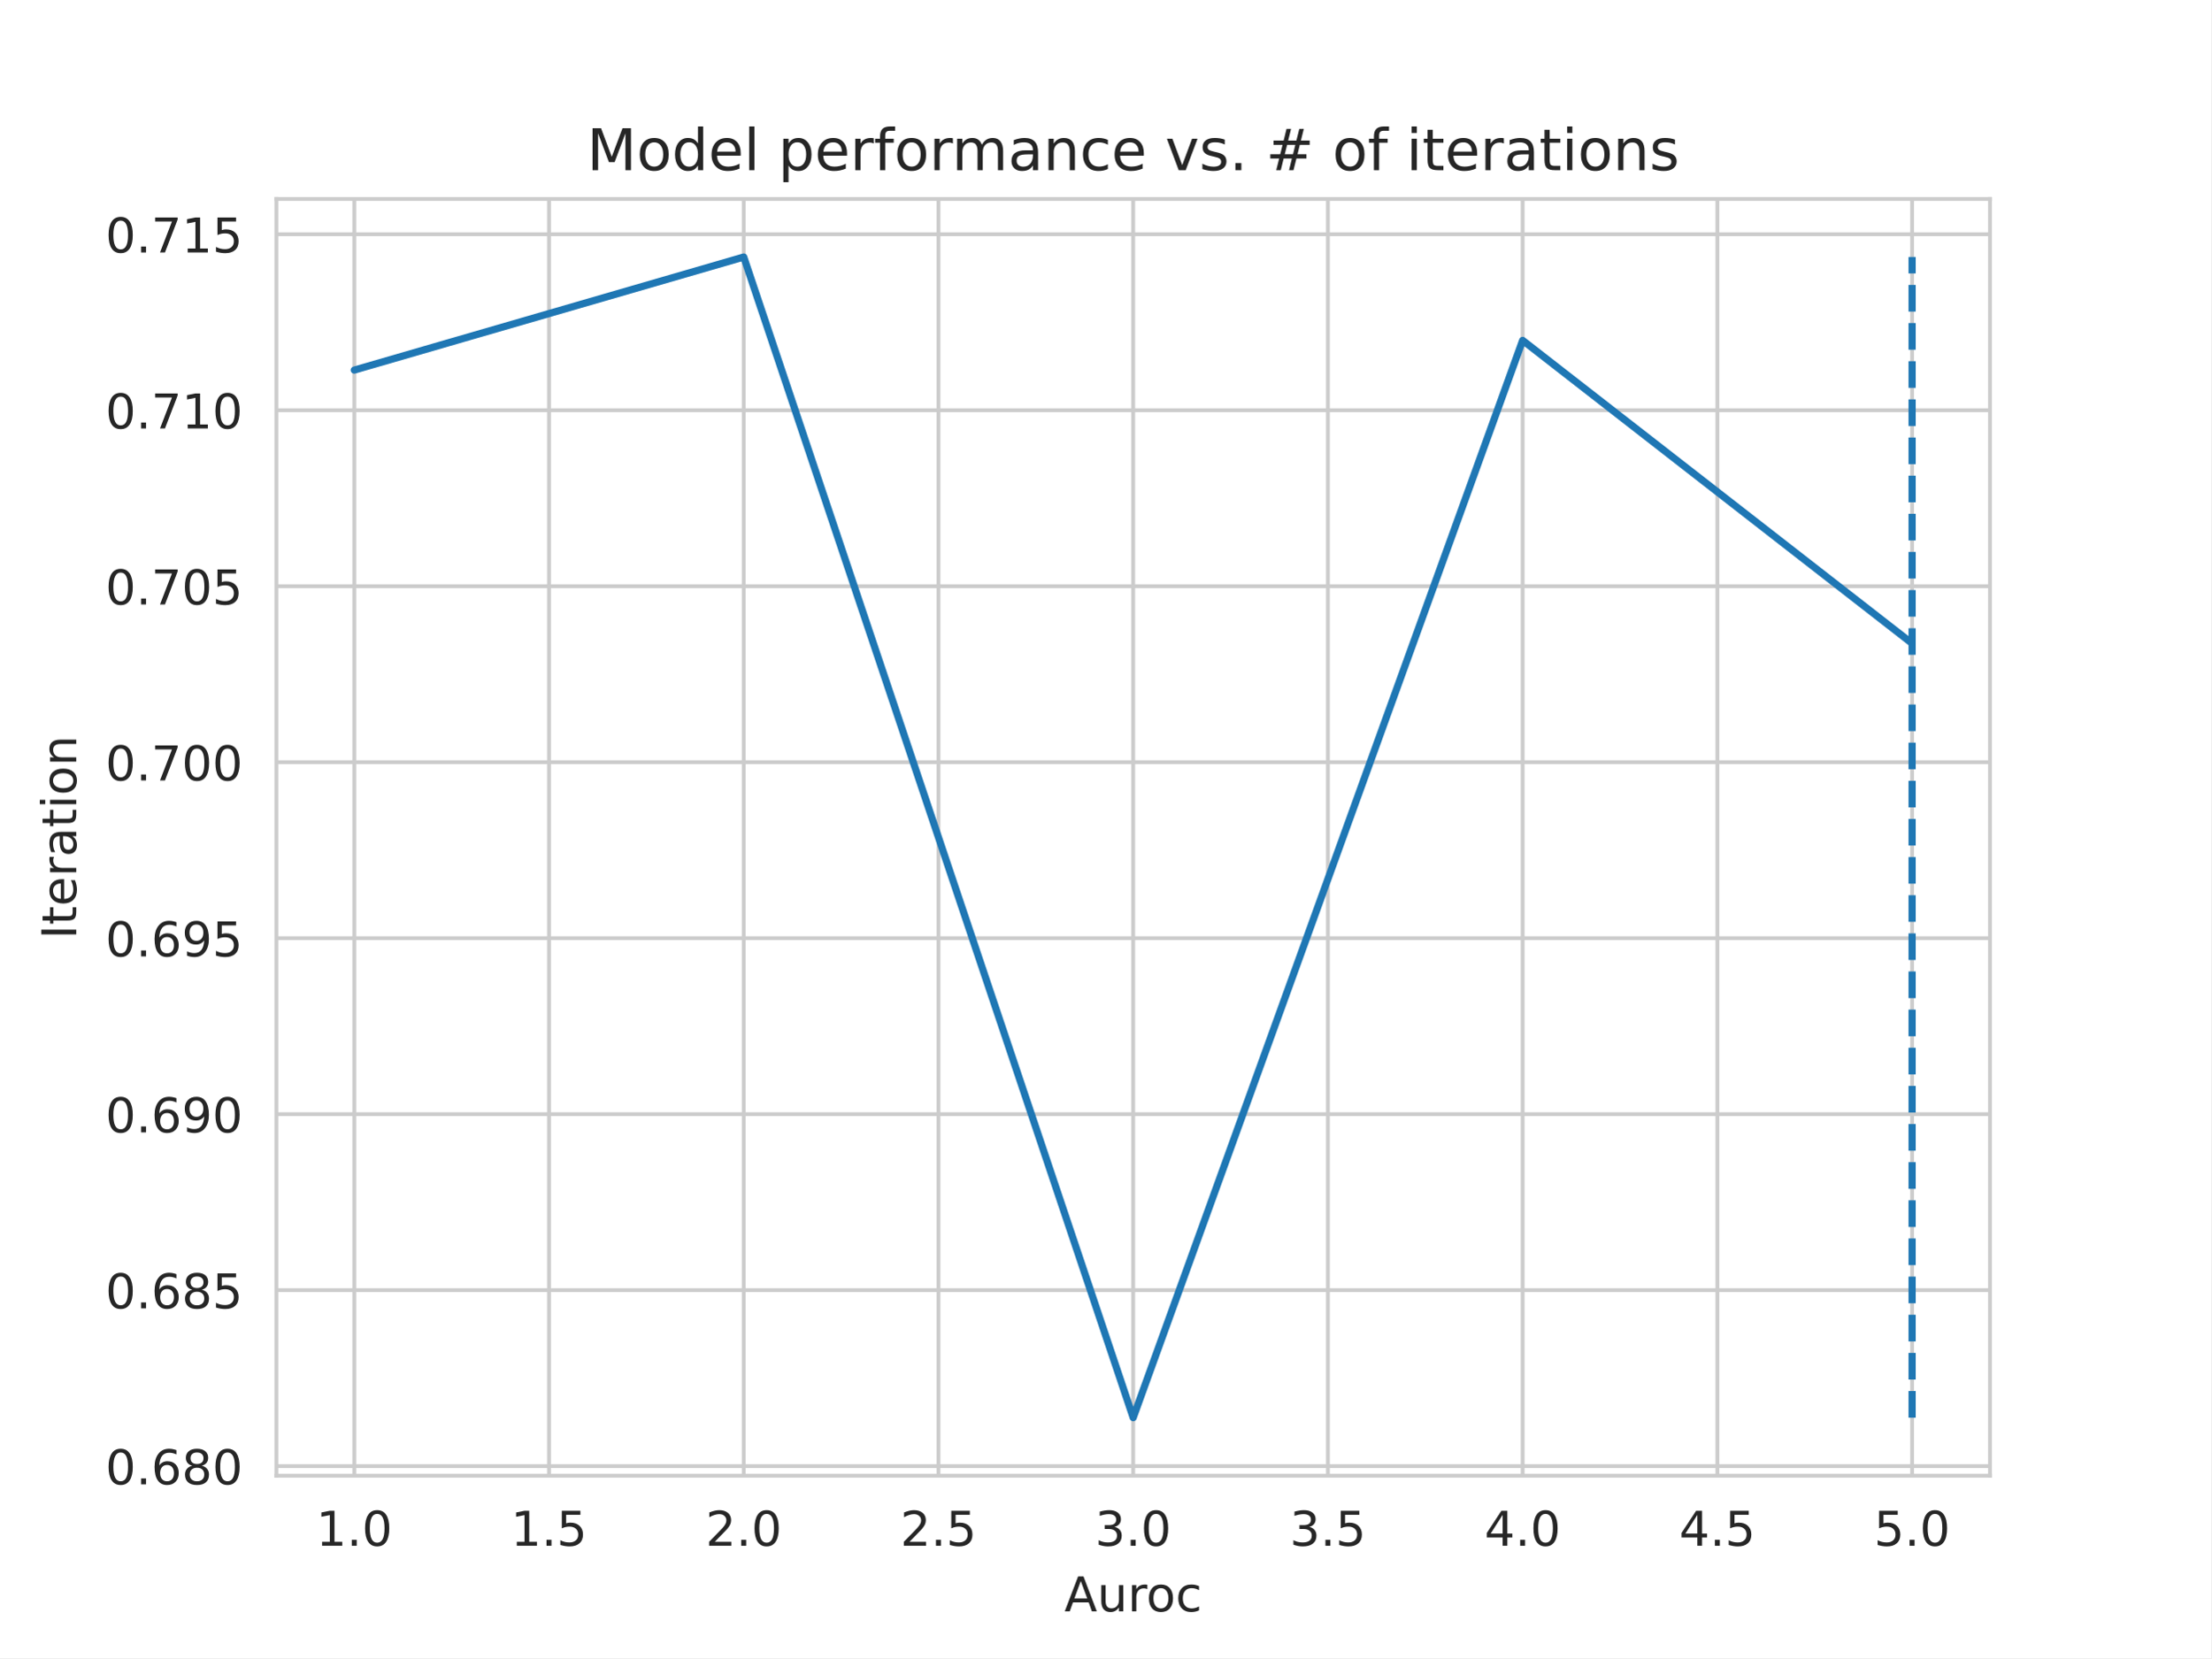
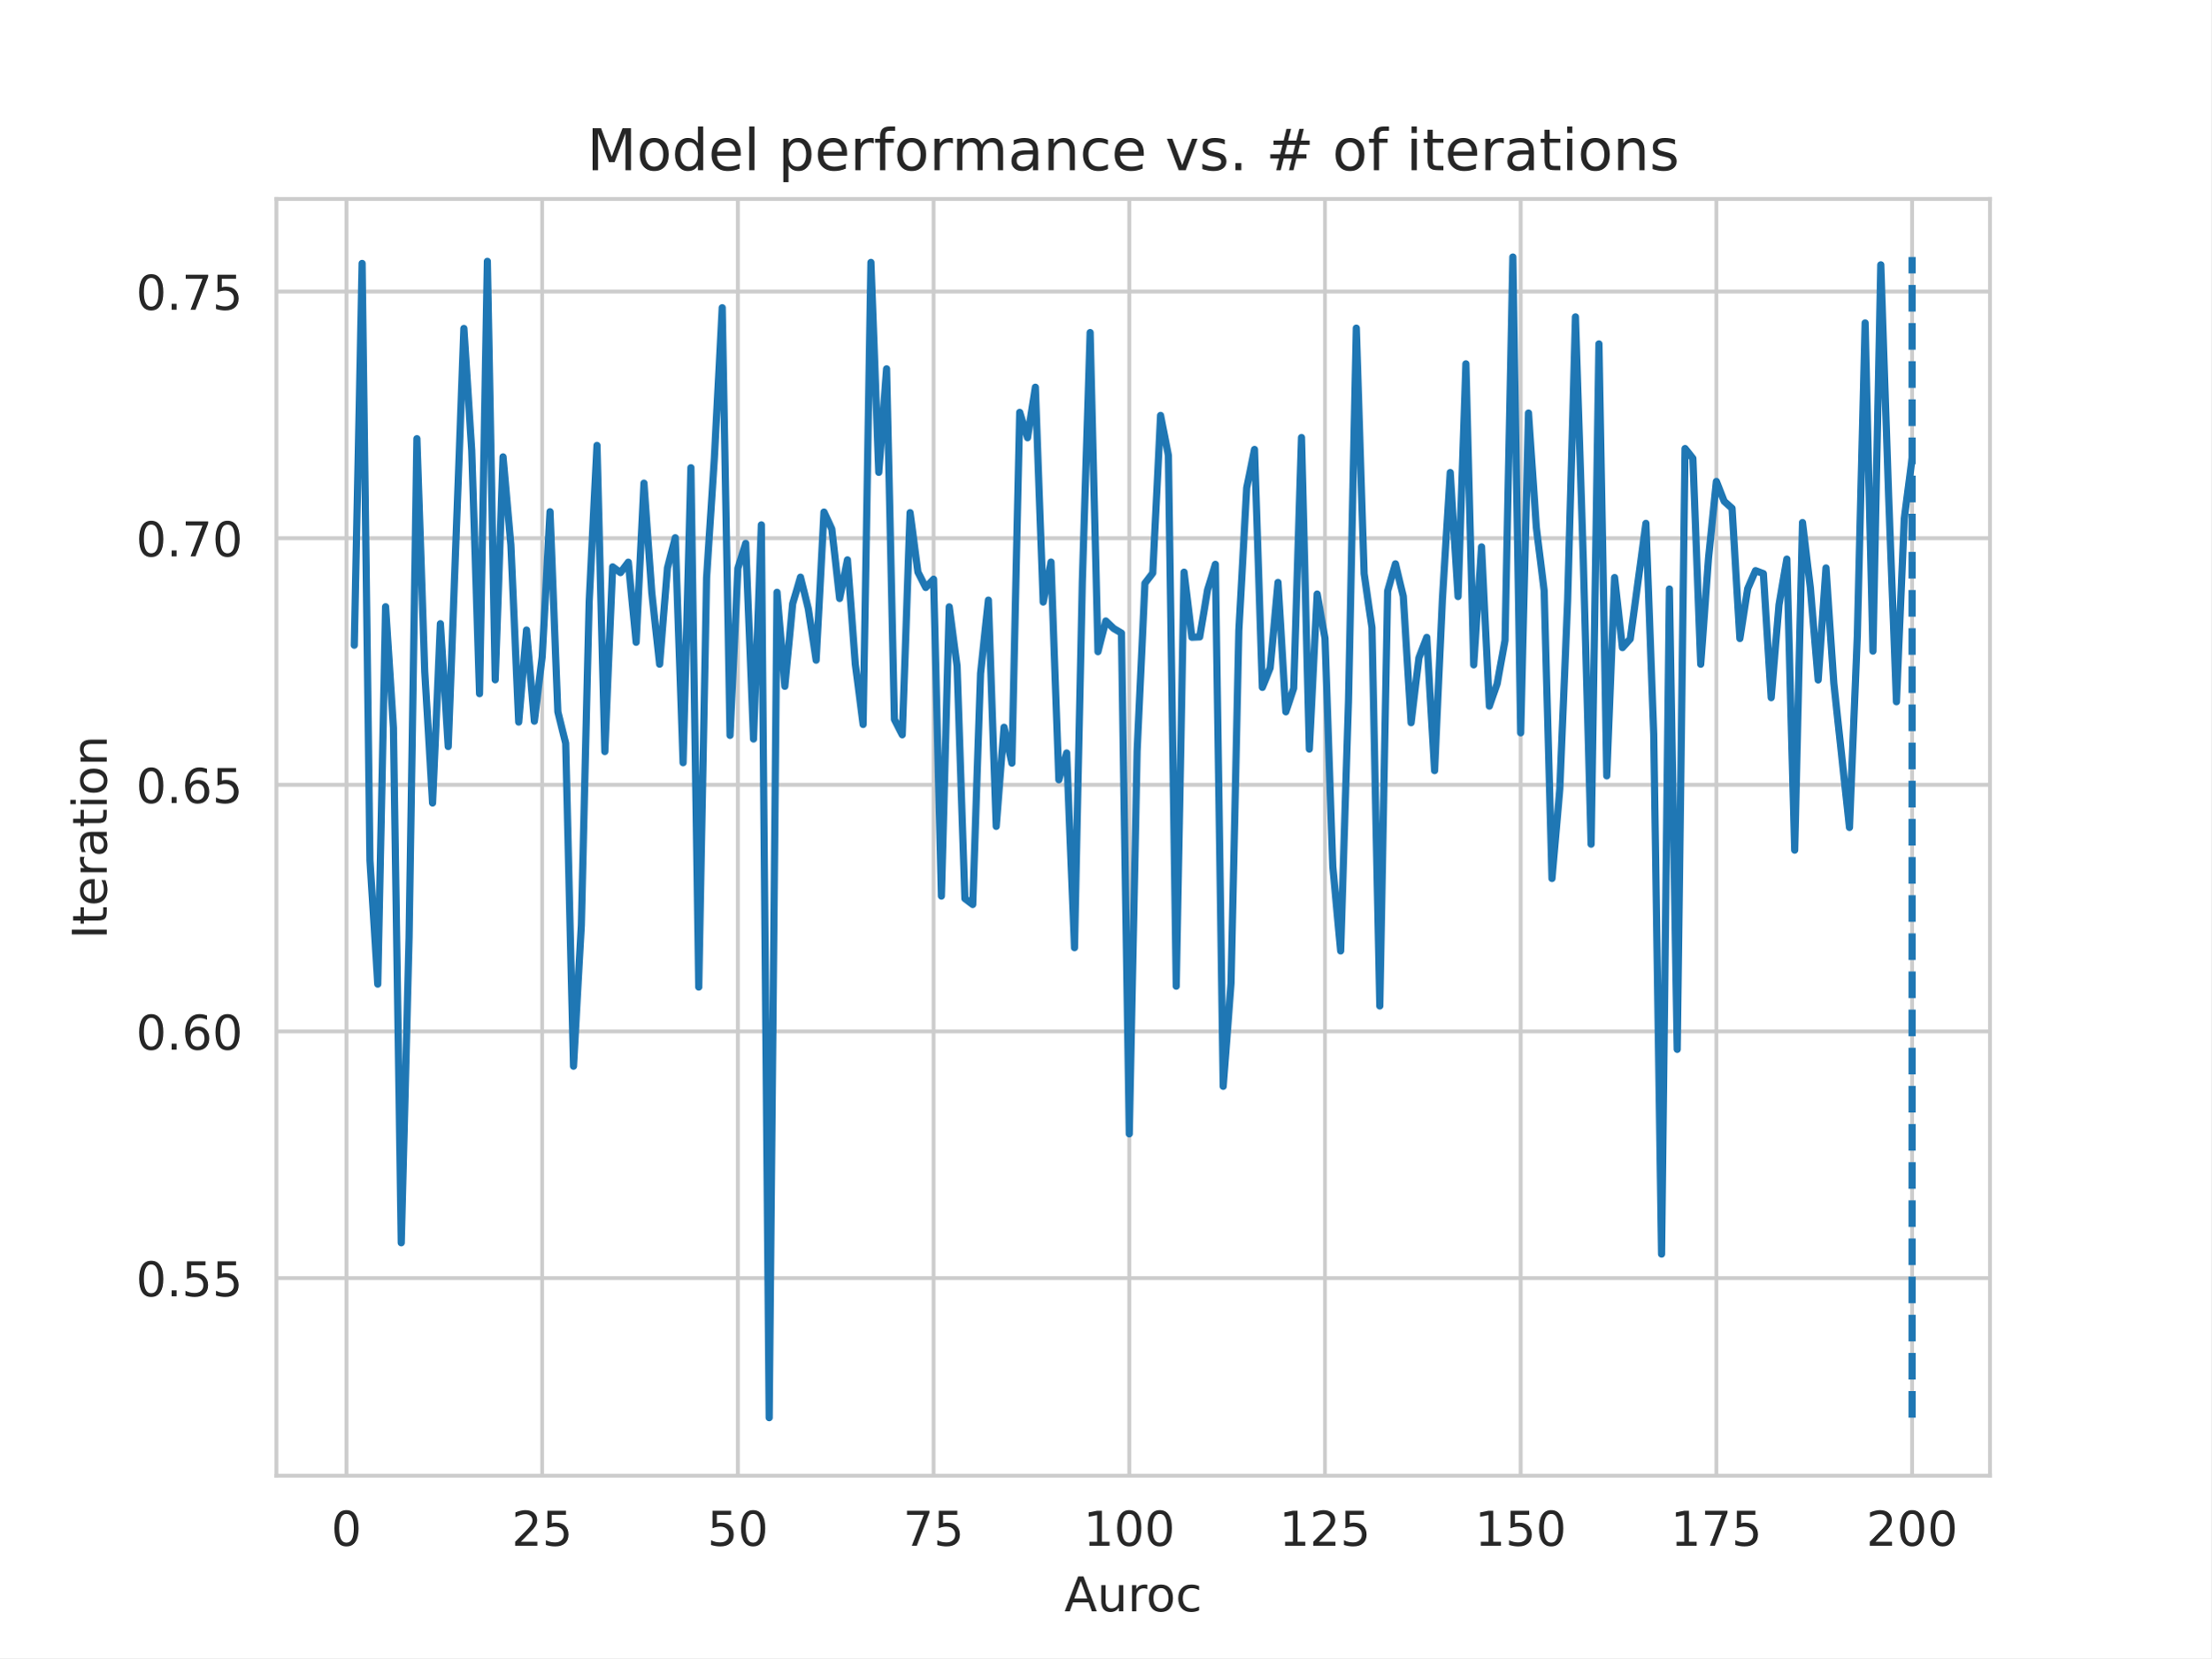
<svg xmlns="http://www.w3.org/2000/svg" xmlns:xlink="http://www.w3.org/1999/xlink" height="345.6pt" version="1.1" viewBox="0 0 460.8 345.6" width="460.8pt">
  <defs>
    <style type="text/css">*{stroke-linecap:butt;stroke-linejoin:round;}</style>
  </defs>
  <g id="figure_1">
    <g id="patch_1">
      <path d="M 0 345.6  L 460.8 345.6  L 460.8 0  L 0 0  z " style="fill:#ffffff;" />
    </g>
    <g id="axes_1">
      <g id="patch_2">
        <path d="M 57.6 307.584  L 414.72 307.584  L 414.72 41.472  L 57.6 41.472  z " style="fill:#ffffff;" />
      </g>
      <g id="matplotlib.axis_1">
        <g id="xtick_1">
          <g id="line2d_1">
-             <path clip-path="url(#pf0dbe3ae53)" d="M 73.833 307.584  L 73.833 41.472  " style="fill:none;stroke:#cccccc;stroke-linecap:round;stroke-width:0.8;" />
+             <path clip-path="url(#p496b78188c)" d="M 72.201 307.584  L 72.201 41.472  " style="fill:none;stroke:#cccccc;stroke-linecap:round;stroke-width:0.8;" />
          </g>
          <g id="text_1">
-             <g style="fill:#262626;" transform="translate(65.88116 322.1824)scale(0.1 -0.1)">
-               <defs>
-                 <path d="M 794 531  L 1825 531  L 1825 4091  L 703 3866  L 703 4441  L 1819 4666  L 2450 4666  L 2450 531  L 3481 531  L 3481 0  L 794 0  L 794 531  z " id="DejaVuSans-31" transform="scale(0.015625)" />
-                 <path d="M 684 794  L 1344 794  L 1344 0  L 684 0  L 684 794  z " id="DejaVuSans-2e" transform="scale(0.015625)" />
+             <g style="fill:#262626;" transform="translate(69.02005 322.1824)scale(0.1 -0.1)">
+               <defs>
                <path d="M 2034 4250  Q 1547 4250 1301 3770  Q 1056 3291 1056 2328  Q 1056 1369 1301 889  Q 1547 409 2034 409  Q 2525 409 2770 889  Q 3016 1369 3016 2328  Q 3016 3291 2770 3770  Q 2525 4250 2034 4250  z M 2034 4750  Q 2819 4750 3233 4129  Q 3647 3509 3647 2328  Q 3647 1150 3233 529  Q 2819 -91 2034 -91  Q 1250 -91 836 529  Q 422 1150 422 2328  Q 422 3509 836 4129  Q 1250 4750 2034 4750  z " id="DejaVuSans-30" transform="scale(0.015625)" />
              </defs>
-               <use xlink:href="#DejaVuSans-31" />
-               <use x="63.623" xlink:href="#DejaVuSans-2e" />
-               <use x="95.41" xlink:href="#DejaVuSans-30" />
+               <use xlink:href="#DejaVuSans-30" />
            </g>
          </g>
        </g>
        <g id="xtick_2">
          <g id="line2d_2">
-             <path clip-path="url(#pf0dbe3ae53)" d="M 114.415 307.584  L 114.415 41.472  " style="fill:none;stroke:#cccccc;stroke-linecap:round;stroke-width:0.8;" />
+             <path clip-path="url(#p496b78188c)" d="M 112.987 307.584  L 112.987 41.472  " style="fill:none;stroke:#cccccc;stroke-linecap:round;stroke-width:0.8;" />
          </g>
          <g id="text_2">
-             <g style="fill:#262626;" transform="translate(106.463 322.1824)scale(0.1 -0.1)">
-               <defs>
+             <g style="fill:#262626;" transform="translate(106.6245 322.1824)scale(0.1 -0.1)">
+               <defs>
+                 <path d="M 1228 531  L 3431 531  L 3431 0  L 469 0  L 469 531  Q 828 903 1448 1529  Q 2069 2156 2228 2338  Q 2531 2678 2651 2914  Q 2772 3150 2772 3378  Q 2772 3750 2511 3984  Q 2250 4219 1831 4219  Q 1534 4219 1204 4116  Q 875 4013 500 3803  L 500 4441  Q 881 4594 1212 4672  Q 1544 4750 1819 4750  Q 2544 4750 2975 4387  Q 3406 4025 3406 3419  Q 3406 3131 3298 2873  Q 3191 2616 2906 2266  Q 2828 2175 2409 1742  Q 1991 1309 1228 531  z " id="DejaVuSans-32" transform="scale(0.015625)" />
                <path d="M 691 4666  L 3169 4666  L 3169 4134  L 1269 4134  L 1269 2991  Q 1406 3038 1543 3061  Q 1681 3084 1819 3084  Q 2600 3084 3056 2656  Q 3513 2228 3513 1497  Q 3513 744 3044 326  Q 2575 -91 1722 -91  Q 1428 -91 1123 -41  Q 819 9 494 109  L 494 744  Q 775 591 1075 516  Q 1375 441 1709 441  Q 2250 441 2565 725  Q 2881 1009 2881 1497  Q 2881 1984 2565 2268  Q 2250 2553 1709 2553  Q 1456 2553 1204 2497  Q 953 2441 691 2322  L 691 4666  z " id="DejaVuSans-35" transform="scale(0.015625)" />
              </defs>
-               <use xlink:href="#DejaVuSans-31" />
-               <use x="63.623" xlink:href="#DejaVuSans-2e" />
-               <use x="95.41" xlink:href="#DejaVuSans-35" />
+               <use xlink:href="#DejaVuSans-32" />
+               <use x="63.623" xlink:href="#DejaVuSans-35" />
            </g>
          </g>
        </g>
        <g id="xtick_3">
          <g id="line2d_3">
-             <path clip-path="url(#pf0dbe3ae53)" d="M 154.996 307.584  L 154.996 41.472  " style="fill:none;stroke:#cccccc;stroke-linecap:round;stroke-width:0.8;" />
+             <path clip-path="url(#p496b78188c)" d="M 153.773 307.584  L 153.773 41.472  " style="fill:none;stroke:#cccccc;stroke-linecap:round;stroke-width:0.8;" />
          </g>
          <g id="text_3">
-             <g style="fill:#262626;" transform="translate(147.0448 322.1824)scale(0.1 -0.1)">
-               <defs>
-                 <path d="M 1228 531  L 3431 531  L 3431 0  L 469 0  L 469 531  Q 828 903 1448 1529  Q 2069 2156 2228 2338  Q 2531 2678 2651 2914  Q 2772 3150 2772 3378  Q 2772 3750 2511 3984  Q 2250 4219 1831 4219  Q 1534 4219 1204 4116  Q 875 4013 500 3803  L 500 4441  Q 881 4594 1212 4672  Q 1544 4750 1819 4750  Q 2544 4750 2975 4387  Q 3406 4025 3406 3419  Q 3406 3131 3298 2873  Q 3191 2616 2906 2266  Q 2828 2175 2409 1742  Q 1991 1309 1228 531  z " id="DejaVuSans-32" transform="scale(0.015625)" />
-               </defs>
-               <use xlink:href="#DejaVuSans-32" />
-               <use x="63.623" xlink:href="#DejaVuSans-2e" />
-               <use x="95.41" xlink:href="#DejaVuSans-30" />
+             <g style="fill:#262626;" transform="translate(147.4103 322.1824)scale(0.1 -0.1)">
+               <use xlink:href="#DejaVuSans-35" />
+               <use x="63.623" xlink:href="#DejaVuSans-30" />
            </g>
          </g>
        </g>
        <g id="xtick_4">
          <g id="line2d_4">
-             <path clip-path="url(#pf0dbe3ae53)" d="M 195.578 307.584  L 195.578 41.472  " style="fill:none;stroke:#cccccc;stroke-linecap:round;stroke-width:0.8;" />
+             <path clip-path="url(#p496b78188c)" d="M 194.559 307.584  L 194.559 41.472  " style="fill:none;stroke:#cccccc;stroke-linecap:round;stroke-width:0.8;" />
          </g>
          <g id="text_4">
-             <g style="fill:#262626;" transform="translate(187.6266 322.1824)scale(0.1 -0.1)">
-               <use xlink:href="#DejaVuSans-32" />
-               <use x="63.623" xlink:href="#DejaVuSans-2e" />
-               <use x="95.41" xlink:href="#DejaVuSans-35" />
+             <g style="fill:#262626;" transform="translate(188.196 322.1824)scale(0.1 -0.1)">
+               <defs>
+                 <path d="M 525 4666  L 3525 4666  L 3525 4397  L 1831 0  L 1172 0  L 2766 4134  L 525 4134  L 525 4666  z " id="DejaVuSans-37" transform="scale(0.015625)" />
+               </defs>
+               <use xlink:href="#DejaVuSans-37" />
+               <use x="63.623" xlink:href="#DejaVuSans-35" />
            </g>
          </g>
        </g>
        <g id="xtick_5">
          <g id="line2d_5">
-             <path clip-path="url(#pf0dbe3ae53)" d="M 236.16 307.584  L 236.16 41.472  " style="fill:none;stroke:#cccccc;stroke-linecap:round;stroke-width:0.8;" />
+             <path clip-path="url(#p496b78188c)" d="M 235.344 307.584  L 235.344 41.472  " style="fill:none;stroke:#cccccc;stroke-linecap:round;stroke-width:0.8;" />
          </g>
          <g id="text_5">
-             <g style="fill:#262626;" transform="translate(228.2084 322.1824)scale(0.1 -0.1)">
-               <defs>
-                 <path d="M 2597 2516  Q 3050 2419 3304 2112  Q 3559 1806 3559 1356  Q 3559 666 3084 287  Q 2609 -91 1734 -91  Q 1441 -91 1130 -33  Q 819 25 488 141  L 488 750  Q 750 597 1062 519  Q 1375 441 1716 441  Q 2309 441 2620 675  Q 2931 909 2931 1356  Q 2931 1769 2642 2001  Q 2353 2234 1838 2234  L 1294 2234  L 1294 2753  L 1863 2753  Q 2328 2753 2575 2939  Q 2822 3125 2822 3475  Q 2822 3834 2567 4026  Q 2313 4219 1838 4219  Q 1578 4219 1281 4162  Q 984 4106 628 3988  L 628 4550  Q 988 4650 1302 4700  Q 1616 4750 1894 4750  Q 2613 4750 3031 4423  Q 3450 4097 3450 3541  Q 3450 3153 3228 2886  Q 3006 2619 2597 2516  z " id="DejaVuSans-33" transform="scale(0.015625)" />
-               </defs>
-               <use xlink:href="#DejaVuSans-33" />
-               <use x="63.623" xlink:href="#DejaVuSans-2e" />
-               <use x="95.41" xlink:href="#DejaVuSans-30" />
+             <g style="fill:#262626;" transform="translate(225.8005 322.1824)scale(0.1 -0.1)">
+               <defs>
+                 <path d="M 794 531  L 1825 531  L 1825 4091  L 703 3866  L 703 4441  L 1819 4666  L 2450 4666  L 2450 531  L 3481 531  L 3481 0  L 794 0  L 794 531  z " id="DejaVuSans-31" transform="scale(0.015625)" />
+               </defs>
+               <use xlink:href="#DejaVuSans-31" />
+               <use x="63.623" xlink:href="#DejaVuSans-30" />
+               <use x="127.246" xlink:href="#DejaVuSans-30" />
            </g>
          </g>
        </g>
        <g id="xtick_6">
          <g id="line2d_6">
-             <path clip-path="url(#pf0dbe3ae53)" d="M 276.742 307.584  L 276.742 41.472  " style="fill:none;stroke:#cccccc;stroke-linecap:round;stroke-width:0.8;" />
+             <path clip-path="url(#p496b78188c)" d="M 276.13 307.584  L 276.13 41.472  " style="fill:none;stroke:#cccccc;stroke-linecap:round;stroke-width:0.8;" />
          </g>
          <g id="text_6">
-             <g style="fill:#262626;" transform="translate(268.7903 322.1824)scale(0.1 -0.1)">
-               <use xlink:href="#DejaVuSans-33" />
-               <use x="63.623" xlink:href="#DejaVuSans-2e" />
-               <use x="95.41" xlink:href="#DejaVuSans-35" />
+             <g style="fill:#262626;" transform="translate(266.5863 322.1824)scale(0.1 -0.1)">
+               <use xlink:href="#DejaVuSans-31" />
+               <use x="63.623" xlink:href="#DejaVuSans-32" />
+               <use x="127.246" xlink:href="#DejaVuSans-35" />
            </g>
          </g>
        </g>
        <g id="xtick_7">
          <g id="line2d_7">
-             <path clip-path="url(#pf0dbe3ae53)" d="M 317.324 307.584  L 317.324 41.472  " style="fill:none;stroke:#cccccc;stroke-linecap:round;stroke-width:0.8;" />
+             <path clip-path="url(#p496b78188c)" d="M 316.916 307.584  L 316.916 41.472  " style="fill:none;stroke:#cccccc;stroke-linecap:round;stroke-width:0.8;" />
          </g>
          <g id="text_7">
-             <g style="fill:#262626;" transform="translate(309.3721 322.1824)scale(0.1 -0.1)">
-               <defs>
-                 <path d="M 2419 4116  L 825 1625  L 2419 1625  L 2419 4116  z M 2253 4666  L 3047 4666  L 3047 1625  L 3713 1625  L 3713 1100  L 3047 1100  L 3047 0  L 2419 0  L 2419 1100  L 313 1100  L 313 1709  L 2253 4666  z " id="DejaVuSans-34" transform="scale(0.015625)" />
-               </defs>
-               <use xlink:href="#DejaVuSans-34" />
-               <use x="63.623" xlink:href="#DejaVuSans-2e" />
-               <use x="95.41" xlink:href="#DejaVuSans-30" />
+             <g style="fill:#262626;" transform="translate(307.372 322.1824)scale(0.1 -0.1)">
+               <use xlink:href="#DejaVuSans-31" />
+               <use x="63.623" xlink:href="#DejaVuSans-35" />
+               <use x="127.246" xlink:href="#DejaVuSans-30" />
            </g>
          </g>
        </g>
        <g id="xtick_8">
          <g id="line2d_8">
-             <path clip-path="url(#pf0dbe3ae53)" d="M 357.905 307.584  L 357.905 41.472  " style="fill:none;stroke:#cccccc;stroke-linecap:round;stroke-width:0.8;" />
+             <path clip-path="url(#p496b78188c)" d="M 357.702 307.584  L 357.702 41.472  " style="fill:none;stroke:#cccccc;stroke-linecap:round;stroke-width:0.8;" />
          </g>
          <g id="text_8">
-             <g style="fill:#262626;" transform="translate(349.9539 322.1824)scale(0.1 -0.1)">
-               <use xlink:href="#DejaVuSans-34" />
-               <use x="63.623" xlink:href="#DejaVuSans-2e" />
-               <use x="95.41" xlink:href="#DejaVuSans-35" />
+             <g style="fill:#262626;" transform="translate(348.1578 322.1824)scale(0.1 -0.1)">
+               <use xlink:href="#DejaVuSans-31" />
+               <use x="63.623" xlink:href="#DejaVuSans-37" />
+               <use x="127.246" xlink:href="#DejaVuSans-35" />
            </g>
          </g>
        </g>
        <g id="xtick_9">
          <g id="line2d_9">
-             <path clip-path="url(#pf0dbe3ae53)" d="M 398.487 307.584  L 398.487 41.472  " style="fill:none;stroke:#cccccc;stroke-linecap:round;stroke-width:0.8;" />
+             <path clip-path="url(#p496b78188c)" d="M 398.487 307.584  L 398.487 41.472  " style="fill:none;stroke:#cccccc;stroke-linecap:round;stroke-width:0.8;" />
          </g>
          <g id="text_9">
-             <g style="fill:#262626;" transform="translate(390.5357 322.1824)scale(0.1 -0.1)">
-               <use xlink:href="#DejaVuSans-35" />
-               <use x="63.623" xlink:href="#DejaVuSans-2e" />
-               <use x="95.41" xlink:href="#DejaVuSans-30" />
+             <g style="fill:#262626;" transform="translate(388.9435 322.1824)scale(0.1 -0.1)">
+               <use xlink:href="#DejaVuSans-32" />
+               <use x="63.623" xlink:href="#DejaVuSans-30" />
+               <use x="127.246" xlink:href="#DejaVuSans-30" />
            </g>
          </g>
        </g>
        <g id="text_10">
          <g style="fill:#262626;" transform="translate(221.8194 335.8606)scale(0.1 -0.1)">
            <defs>
              <path d="M 2188 4044  L 1331 1722  L 3047 1722  L 2188 4044  z M 1831 4666  L 2547 4666  L 4325 0  L 3669 0  L 3244 1197  L 1141 1197  L 716 0  L 50 0  L 1831 4666  z " id="DejaVuSans-41" transform="scale(0.015625)" />
              <path d="M 544 1381  L 544 3500  L 1119 3500  L 1119 1403  Q 1119 906 1312 657  Q 1506 409 1894 409  Q 2359 409 2629 706  Q 2900 1003 2900 1516  L 2900 3500  L 3475 3500  L 3475 0  L 2900 0  L 2900 538  Q 2691 219 2414 64  Q 2138 -91 1772 -91  Q 1169 -91 856 284  Q 544 659 544 1381  z M 1991 3584  L 1991 3584  z " id="DejaVuSans-75" transform="scale(0.015625)" />
              <path d="M 2631 2963  Q 2534 3019 2420 3045  Q 2306 3072 2169 3072  Q 1681 3072 1420 2755  Q 1159 2438 1159 1844  L 1159 0  L 581 0  L 581 3500  L 1159 3500  L 1159 2956  Q 1341 3275 1631 3429  Q 1922 3584 2338 3584  Q 2397 3584 2469 3576  Q 2541 3569 2628 3553  L 2631 2963  z " id="DejaVuSans-72" transform="scale(0.015625)" />
              <path d="M 1959 3097  Q 1497 3097 1228 2736  Q 959 2375 959 1747  Q 959 1119 1226 758  Q 1494 397 1959 397  Q 2419 397 2687 759  Q 2956 1122 2956 1747  Q 2956 2369 2687 2733  Q 2419 3097 1959 3097  z M 1959 3584  Q 2709 3584 3137 3096  Q 3566 2609 3566 1747  Q 3566 888 3137 398  Q 2709 -91 1959 -91  Q 1206 -91 779 398  Q 353 888 353 1747  Q 353 2609 779 3096  Q 1206 3584 1959 3584  z " id="DejaVuSans-6f" transform="scale(0.015625)" />
              <path d="M 3122 3366  L 3122 2828  Q 2878 2963 2633 3030  Q 2388 3097 2138 3097  Q 1578 3097 1268 2742  Q 959 2388 959 1747  Q 959 1106 1268 751  Q 1578 397 2138 397  Q 2388 397 2633 464  Q 2878 531 3122 666  L 3122 134  Q 2881 22 2623 -34  Q 2366 -91 2075 -91  Q 1284 -91 818 406  Q 353 903 353 1747  Q 353 2603 823 3093  Q 1294 3584 2113 3584  Q 2378 3584 2631 3529  Q 2884 3475 3122 3366  z " id="DejaVuSans-63" transform="scale(0.015625)" />
            </defs>
            <use xlink:href="#DejaVuSans-41" />
            <use x="68.408" xlink:href="#DejaVuSans-75" />
            <use x="131.787" xlink:href="#DejaVuSans-72" />
            <use x="170.65" xlink:href="#DejaVuSans-6f" />
            <use x="231.832" xlink:href="#DejaVuSans-63" />
          </g>
        </g>
      </g>
      <g id="matplotlib.axis_2">
        <g id="ytick_1">
          <g id="line2d_10">
-             <path clip-path="url(#pf0dbe3ae53)" d="M 57.6 305.585  L 414.72 305.585  " style="fill:none;stroke:#cccccc;stroke-linecap:round;stroke-width:0.8;" />
+             <path clip-path="url(#p496b78188c)" d="M 57.6 266.397  L 414.72 266.397  " style="fill:none;stroke:#cccccc;stroke-linecap:round;stroke-width:0.8;" />
          </g>
          <g id="text_11">
-             <g style="fill:#262626;" transform="translate(21.97188 309.3843)scale(0.1 -0.1)">
-               <defs>
-                 <path d="M 2113 2584  Q 1688 2584 1439 2293  Q 1191 2003 1191 1497  Q 1191 994 1439 701  Q 1688 409 2113 409  Q 2538 409 2786 701  Q 3034 994 3034 1497  Q 3034 2003 2786 2293  Q 2538 2584 2113 2584  z M 3366 4563  L 3366 3988  Q 3128 4100 2886 4159  Q 2644 4219 2406 4219  Q 1781 4219 1451 3797  Q 1122 3375 1075 2522  Q 1259 2794 1537 2939  Q 1816 3084 2150 3084  Q 2853 3084 3261 2657  Q 3669 2231 3669 1497  Q 3669 778 3244 343  Q 2819 -91 2113 -91  Q 1303 -91 875 529  Q 447 1150 447 2328  Q 447 3434 972 4092  Q 1497 4750 2381 4750  Q 2619 4750 2861 4703  Q 3103 4656 3366 4563  z " id="DejaVuSans-36" transform="scale(0.015625)" />
-                 <path d="M 2034 2216  Q 1584 2216 1326 1975  Q 1069 1734 1069 1313  Q 1069 891 1326 650  Q 1584 409 2034 409  Q 2484 409 2743 651  Q 3003 894 3003 1313  Q 3003 1734 2745 1975  Q 2488 2216 2034 2216  z M 1403 2484  Q 997 2584 770 2862  Q 544 3141 544 3541  Q 544 4100 942 4425  Q 1341 4750 2034 4750  Q 2731 4750 3128 4425  Q 3525 4100 3525 3541  Q 3525 3141 3298 2862  Q 3072 2584 2669 2484  Q 3125 2378 3379 2068  Q 3634 1759 3634 1313  Q 3634 634 3220 271  Q 2806 -91 2034 -91  Q 1263 -91 848 271  Q 434 634 434 1313  Q 434 1759 690 2068  Q 947 2378 1403 2484  z M 1172 3481  Q 1172 3119 1398 2916  Q 1625 2713 2034 2713  Q 2441 2713 2670 2916  Q 2900 3119 2900 3481  Q 2900 3844 2670 4047  Q 2441 4250 2034 4250  Q 1625 4250 1398 4047  Q 1172 3844 1172 3481  z " id="DejaVuSans-38" transform="scale(0.015625)" />
-               </defs>
-               <use xlink:href="#DejaVuSans-30" />
-               <use x="63.623" xlink:href="#DejaVuSans-2e" />
-               <use x="95.41" xlink:href="#DejaVuSans-36" />
-               <use x="159.033" xlink:href="#DejaVuSans-38" />
-               <use x="222.656" xlink:href="#DejaVuSans-30" />
+             <g style="fill:#262626;" transform="translate(28.33438 270.1964)scale(0.1 -0.1)">
+               <defs>
+                 <path d="M 684 794  L 1344 794  L 1344 0  L 684 0  L 684 794  z " id="DejaVuSans-2e" transform="scale(0.015625)" />
+               </defs>
+               <use xlink:href="#DejaVuSans-30" />
+               <use x="63.623" xlink:href="#DejaVuSans-2e" />
+               <use x="95.41" xlink:href="#DejaVuSans-35" />
+               <use x="159.033" xlink:href="#DejaVuSans-35" />
            </g>
          </g>
        </g>
        <g id="ytick_2">
          <g id="line2d_11">
-             <path clip-path="url(#pf0dbe3ae53)" d="M 57.6 268.905  L 414.72 268.905  " style="fill:none;stroke:#cccccc;stroke-linecap:round;stroke-width:0.8;" />
+             <path clip-path="url(#p496b78188c)" d="M 57.6 214.988  L 414.72 214.988  " style="fill:none;stroke:#cccccc;stroke-linecap:round;stroke-width:0.8;" />
          </g>
          <g id="text_12">
-             <g style="fill:#262626;" transform="translate(21.97188 272.704)scale(0.1 -0.1)">
+             <g style="fill:#262626;" transform="translate(28.33438 218.7868)scale(0.1 -0.1)">
+               <defs>
+                 <path d="M 2113 2584  Q 1688 2584 1439 2293  Q 1191 2003 1191 1497  Q 1191 994 1439 701  Q 1688 409 2113 409  Q 2538 409 2786 701  Q 3034 994 3034 1497  Q 3034 2003 2786 2293  Q 2538 2584 2113 2584  z M 3366 4563  L 3366 3988  Q 3128 4100 2886 4159  Q 2644 4219 2406 4219  Q 1781 4219 1451 3797  Q 1122 3375 1075 2522  Q 1259 2794 1537 2939  Q 1816 3084 2150 3084  Q 2853 3084 3261 2657  Q 3669 2231 3669 1497  Q 3669 778 3244 343  Q 2819 -91 2113 -91  Q 1303 -91 875 529  Q 447 1150 447 2328  Q 447 3434 972 4092  Q 1497 4750 2381 4750  Q 2619 4750 2861 4703  Q 3103 4656 3366 4563  z " id="DejaVuSans-36" transform="scale(0.015625)" />
+               </defs>
              <use xlink:href="#DejaVuSans-30" />
              <use x="63.623" xlink:href="#DejaVuSans-2e" />
              <use x="95.41" xlink:href="#DejaVuSans-36" />
-               <use x="159.033" xlink:href="#DejaVuSans-38" />
-               <use x="222.656" xlink:href="#DejaVuSans-35" />
+               <use x="159.033" xlink:href="#DejaVuSans-30" />
            </g>
          </g>
        </g>
        <g id="ytick_3">
          <g id="line2d_12">
-             <path clip-path="url(#pf0dbe3ae53)" d="M 57.6 232.224  L 414.72 232.224  " style="fill:none;stroke:#cccccc;stroke-linecap:round;stroke-width:0.8;" />
+             <path clip-path="url(#p496b78188c)" d="M 57.6 163.578  L 414.72 163.578  " style="fill:none;stroke:#cccccc;stroke-linecap:round;stroke-width:0.8;" />
          </g>
          <g id="text_13">
-             <g style="fill:#262626;" transform="translate(21.97188 236.0237)scale(0.1 -0.1)">
-               <defs>
-                 <path d="M 703 97  L 703 672  Q 941 559 1184 500  Q 1428 441 1663 441  Q 2288 441 2617 861  Q 2947 1281 2994 2138  Q 2813 1869 2534 1725  Q 2256 1581 1919 1581  Q 1219 1581 811 2004  Q 403 2428 403 3163  Q 403 3881 828 4315  Q 1253 4750 1959 4750  Q 2769 4750 3195 4129  Q 3622 3509 3622 2328  Q 3622 1225 3098 567  Q 2575 -91 1691 -91  Q 1453 -91 1209 -44  Q 966 3 703 97  z M 1959 2075  Q 2384 2075 2632 2365  Q 2881 2656 2881 3163  Q 2881 3666 2632 3958  Q 2384 4250 1959 4250  Q 1534 4250 1286 3958  Q 1038 3666 1038 3163  Q 1038 2656 1286 2365  Q 1534 2075 1959 2075  z " id="DejaVuSans-39" transform="scale(0.015625)" />
-               </defs>
+             <g style="fill:#262626;" transform="translate(28.33438 167.3773)scale(0.1 -0.1)">
              <use xlink:href="#DejaVuSans-30" />
              <use x="63.623" xlink:href="#DejaVuSans-2e" />
              <use x="95.41" xlink:href="#DejaVuSans-36" />
-               <use x="159.033" xlink:href="#DejaVuSans-39" />
-               <use x="222.656" xlink:href="#DejaVuSans-30" />
+               <use x="159.033" xlink:href="#DejaVuSans-35" />
            </g>
          </g>
        </g>
        <g id="ytick_4">
          <g id="line2d_13">
-             <path clip-path="url(#pf0dbe3ae53)" d="M 57.6 195.544  L 414.72 195.544  " style="fill:none;stroke:#cccccc;stroke-linecap:round;stroke-width:0.8;" />
+             <path clip-path="url(#p496b78188c)" d="M 57.6 112.168  L 414.72 112.168  " style="fill:none;stroke:#cccccc;stroke-linecap:round;stroke-width:0.8;" />
          </g>
          <g id="text_14">
-             <g style="fill:#262626;" transform="translate(21.97188 199.3434)scale(0.1 -0.1)">
-               <use xlink:href="#DejaVuSans-30" />
-               <use x="63.623" xlink:href="#DejaVuSans-2e" />
-               <use x="95.41" xlink:href="#DejaVuSans-36" />
-               <use x="159.033" xlink:href="#DejaVuSans-39" />
-               <use x="222.656" xlink:href="#DejaVuSans-35" />
+             <g style="fill:#262626;" transform="translate(28.33438 115.9677)scale(0.1 -0.1)">
+               <use xlink:href="#DejaVuSans-30" />
+               <use x="63.623" xlink:href="#DejaVuSans-2e" />
+               <use x="95.41" xlink:href="#DejaVuSans-37" />
+               <use x="159.033" xlink:href="#DejaVuSans-30" />
            </g>
          </g>
        </g>
        <g id="ytick_5">
          <g id="line2d_14">
-             <path clip-path="url(#pf0dbe3ae53)" d="M 57.6 158.864  L 414.72 158.864  " style="fill:none;stroke:#cccccc;stroke-linecap:round;stroke-width:0.8;" />
+             <path clip-path="url(#p496b78188c)" d="M 57.6 60.759  L 414.72 60.759  " style="fill:none;stroke:#cccccc;stroke-linecap:round;stroke-width:0.8;" />
          </g>
          <g id="text_15">
-             <g style="fill:#262626;" transform="translate(21.97188 162.6631)scale(0.1 -0.1)">
-               <defs>
-                 <path d="M 525 4666  L 3525 4666  L 3525 4397  L 1831 0  L 1172 0  L 2766 4134  L 525 4134  L 525 4666  z " id="DejaVuSans-37" transform="scale(0.015625)" />
-               </defs>
+             <g style="fill:#262626;" transform="translate(28.33438 64.55814)scale(0.1 -0.1)">
              <use xlink:href="#DejaVuSans-30" />
              <use x="63.623" xlink:href="#DejaVuSans-2e" />
              <use x="95.41" xlink:href="#DejaVuSans-37" />
-               <use x="159.033" xlink:href="#DejaVuSans-30" />
-               <use x="222.656" xlink:href="#DejaVuSans-30" />
-             </g>
-           </g>
-         </g>
-         <g id="ytick_6">
-           <g id="line2d_15">
-             <path clip-path="url(#pf0dbe3ae53)" d="M 57.6 122.184  L 414.72 122.184  " style="fill:none;stroke:#cccccc;stroke-linecap:round;stroke-width:0.8;" />
-           </g>
-           <g id="text_16">
-             <g style="fill:#262626;" transform="translate(21.97188 125.9827)scale(0.1 -0.1)">
-               <use xlink:href="#DejaVuSans-30" />
-               <use x="63.623" xlink:href="#DejaVuSans-2e" />
-               <use x="95.41" xlink:href="#DejaVuSans-37" />
-               <use x="159.033" xlink:href="#DejaVuSans-30" />
-               <use x="222.656" xlink:href="#DejaVuSans-35" />
-             </g>
-           </g>
-         </g>
-         <g id="ytick_7">
-           <g id="line2d_16">
-             <path clip-path="url(#pf0dbe3ae53)" d="M 57.6 85.503  L 414.72 85.503  " style="fill:none;stroke:#cccccc;stroke-linecap:round;stroke-width:0.8;" />
-           </g>
-           <g id="text_17">
-             <g style="fill:#262626;" transform="translate(21.97188 89.30242)scale(0.1 -0.1)">
-               <use xlink:href="#DejaVuSans-30" />
-               <use x="63.623" xlink:href="#DejaVuSans-2e" />
-               <use x="95.41" xlink:href="#DejaVuSans-37" />
-               <use x="159.033" xlink:href="#DejaVuSans-31" />
-               <use x="222.656" xlink:href="#DejaVuSans-30" />
-             </g>
-           </g>
-         </g>
-         <g id="ytick_8">
-           <g id="line2d_17">
-             <path clip-path="url(#pf0dbe3ae53)" d="M 57.6 48.823  L 414.72 48.823  " style="fill:none;stroke:#cccccc;stroke-linecap:round;stroke-width:0.8;" />
-           </g>
-           <g id="text_18">
-             <g style="fill:#262626;" transform="translate(21.97188 52.6221)scale(0.1 -0.1)">
-               <use xlink:href="#DejaVuSans-30" />
-               <use x="63.623" xlink:href="#DejaVuSans-2e" />
-               <use x="95.41" xlink:href="#DejaVuSans-37" />
-               <use x="159.033" xlink:href="#DejaVuSans-31" />
-               <use x="222.656" xlink:href="#DejaVuSans-35" />
-             </g>
-           </g>
-         </g>
-         <g id="text_19">
-           <g style="fill:#262626;" transform="translate(15.89219 195.7366)rotate(-90)scale(0.1 -0.1)">
+               <use x="159.033" xlink:href="#DejaVuSans-35" />
+             </g>
+           </g>
+         </g>
+         <g id="text_16">
+           <g style="fill:#262626;" transform="translate(22.25469 195.7366)rotate(-90)scale(0.1 -0.1)">
            <defs>
              <path d="M 628 4666  L 1259 4666  L 1259 0  L 628 0  L 628 4666  z " id="DejaVuSans-49" transform="scale(0.015625)" />
              <path d="M 1172 4494  L 1172 3500  L 2356 3500  L 2356 3053  L 1172 3053  L 1172 1153  Q 1172 725 1289 603  Q 1406 481 1766 481  L 2356 481  L 2356 0  L 1766 0  Q 1100 0 847 248  Q 594 497 594 1153  L 594 3053  L 172 3053  L 172 3500  L 594 3500  L 594 4494  L 1172 4494  z " id="DejaVuSans-74" transform="scale(0.015625)" />
              <path d="M 3597 1894  L 3597 1613  L 953 1613  Q 991 1019 1311 708  Q 1631 397 2203 397  Q 2534 397 2845 478  Q 3156 559 3463 722  L 3463 178  Q 3153 47 2828 -22  Q 2503 -91 2169 -91  Q 1331 -91 842 396  Q 353 884 353 1716  Q 353 2575 817 3079  Q 1281 3584 2069 3584  Q 2775 3584 3186 3129  Q 3597 2675 3597 1894  z M 3022 2063  Q 3016 2534 2758 2815  Q 2500 3097 2075 3097  Q 1594 3097 1305 2825  Q 1016 2553 972 2059  L 3022 2063  z " id="DejaVuSans-65" transform="scale(0.015625)" />
              <path d="M 2194 1759  Q 1497 1759 1228 1600  Q 959 1441 959 1056  Q 959 750 1161 570  Q 1363 391 1709 391  Q 2188 391 2477 730  Q 2766 1069 2766 1631  L 2766 1759  L 2194 1759  z M 3341 1997  L 3341 0  L 2766 0  L 2766 531  Q 2569 213 2275 61  Q 1981 -91 1556 -91  Q 1019 -91 701 211  Q 384 513 384 1019  Q 384 1609 779 1909  Q 1175 2209 1959 2209  L 2766 2209  L 2766 2266  Q 2766 2663 2505 2880  Q 2244 3097 1772 3097  Q 1472 3097 1187 3025  Q 903 2953 641 2809  L 641 3341  Q 956 3463 1253 3523  Q 1550 3584 1831 3584  Q 2591 3584 2966 3190  Q 3341 2797 3341 1997  z " id="DejaVuSans-61" transform="scale(0.015625)" />
              <path d="M 603 3500  L 1178 3500  L 1178 0  L 603 0  L 603 3500  z M 603 4863  L 1178 4863  L 1178 4134  L 603 4134  L 603 4863  z " id="DejaVuSans-69" transform="scale(0.015625)" />
              <path d="M 3513 2113  L 3513 0  L 2938 0  L 2938 2094  Q 2938 2591 2744 2837  Q 2550 3084 2163 3084  Q 1697 3084 1428 2787  Q 1159 2491 1159 1978  L 1159 0  L 581 0  L 581 3500  L 1159 3500  L 1159 2956  Q 1366 3272 1645 3428  Q 1925 3584 2291 3584  Q 2894 3584 3203 3211  Q 3513 2838 3513 2113  z " id="DejaVuSans-6e" transform="scale(0.015625)" />
            </defs>
            <use xlink:href="#DejaVuSans-49" />
            <use x="29.492" xlink:href="#DejaVuSans-74" />
            <use x="68.701" xlink:href="#DejaVuSans-65" />
            <use x="130.225" xlink:href="#DejaVuSans-72" />
            <use x="171.338" xlink:href="#DejaVuSans-61" />
            <use x="232.617" xlink:href="#DejaVuSans-74" />
            <use x="271.826" xlink:href="#DejaVuSans-69" />
            <use x="299.609" xlink:href="#DejaVuSans-6f" />
            <use x="360.791" xlink:href="#DejaVuSans-6e" />
          </g>
        </g>
      </g>
      <g id="LineCollection_1">
-         <path clip-path="url(#pf0dbe3ae53)" d="M 398.487 295.488  L 398.487 53.568  " style="fill:none;stroke:#1f77b4;stroke-dasharray:5.55,2.4;stroke-dashoffset:0;stroke-width:1.5;" />
-       </g>
-       <g id="line2d_18">
-         <path clip-path="url(#pf0dbe3ae53)" d="M 73.833 77.134  L 154.996 53.568  L 236.16 295.488  L 317.324 70.943  L 398.487 134.1  " style="fill:none;stroke:#1f77b4;stroke-linecap:round;stroke-width:1.5;" />
+         <path clip-path="url(#p496b78188c)" d="M 398.487 295.488  L 398.487 53.568  " style="fill:none;stroke:#1f77b4;stroke-dasharray:5.55,2.4;stroke-dashoffset:0;stroke-width:1.5;" />
+       </g>
+       <g id="line2d_15">
+         <path clip-path="url(#p496b78188c)" d="M 73.833 134.481  L 75.464 54.906  L 77.096 179.317  L 78.727 205.128  L 80.358 126.459  L 81.99 151.699  L 83.621 259.029  L 85.253 195.381  L 86.884 91.433  L 88.516 140.028  L 90.147 167.369  L 91.778 130.002  L 93.41 155.605  L 96.673 68.451  L 98.304 93.836  L 99.936 144.592  L 101.567 54.463  L 103.198 141.693  L 104.83 95.222  L 106.461 113.547  L 108.093 150.5  L 109.724 131.315  L 111.356 150.312  L 112.987 136.86  L 114.618 106.644  L 116.25 148.361  L 117.881 154.913  L 119.513 222.229  L 121.144 192.842  L 122.776 125.393  L 124.407 92.832  L 126.038 156.641  L 127.67 118.143  L 129.301 119.356  L 130.933 117.176  L 132.564 133.863  L 134.196 100.699  L 135.827 123.52  L 137.458 138.442  L 139.09 118.381  L 140.721 112.08  L 142.353 158.984  L 143.984 97.484  L 145.616 205.733  L 147.247 120.464  L 148.879 95.338  L 150.51 64.14  L 152.141 153.27  L 153.773 118.459  L 155.404 113.249  L 157.036 154.038  L 158.667 109.402  L 160.299 295.488  L 161.93 123.454  L 163.561 143.049  L 165.193 125.837  L 166.824 120.302  L 168.456 126.907  L 170.087 137.598  L 171.719 106.721  L 173.35 110.26  L 174.981 124.737  L 176.613 116.686  L 178.244 138.396  L 179.876 151.008  L 181.507 54.692  L 183.139 98.454  L 184.77 76.871  L 186.401 149.968  L 188.033 153.153  L 189.664 106.839  L 191.296 119.24  L 192.927 122.457  L 194.559 120.723  L 196.19 186.766  L 197.821 126.483  L 199.453 138.826  L 201.084 187.294  L 202.716 188.522  L 204.347 140.355  L 205.979 125.083  L 207.61 172.248  L 209.241 151.575  L 210.873 159.073  L 212.504 85.939  L 214.136 91.228  L 215.767 80.708  L 217.399 125.489  L 219.03 117.154  L 220.661 162.531  L 222.293 156.944  L 223.924 197.534  L 225.556 121.232  L 227.187 69.317  L 228.819 135.822  L 230.45 129.426  L 232.081 130.986  L 233.713 131.955  L 235.344 236.328  L 236.976 156.608  L 238.607 121.575  L 240.239 119.429  L 241.87 86.585  L 243.501 94.944  L 245.133 205.556  L 246.764 119.256  L 248.396 132.822  L 250.027 132.743  L 251.659 122.963  L 253.29 117.619  L 254.921 226.432  L 256.553 204.935  L 258.184 131.406  L 259.816 101.682  L 261.447 93.67  L 263.079 143.275  L 264.71 139.211  L 266.341 121.384  L 267.973 148.358  L 269.604 143.477  L 271.236 91.187  L 272.867 156.132  L 274.499 123.815  L 276.13 133.048  L 277.761 180.647  L 279.393 198.201  L 281.024 146.184  L 282.656 68.385  L 284.287 119.572  L 285.919 130.827  L 287.55 209.675  L 289.181 123.213  L 290.813 117.517  L 292.444 124.274  L 294.076 150.636  L 295.707 137.114  L 297.339 132.848  L 298.97 160.625  L 300.601 124.904  L 302.233 98.48  L 303.864 124.336  L 305.496 75.836  L 307.127 138.576  L 308.759 113.99  L 310.39 147.174  L 312.021 142.48  L 313.653 133.463  L 315.284 53.568  L 316.916 152.752  L 318.547 86.078  L 320.179 109.93  L 321.81 123.129  L 323.441 183.108  L 325.073 164.412  L 326.704 125.157  L 328.336 66.049  L 329.967 116.719  L 331.599 175.951  L 333.23 71.675  L 334.862 161.72  L 336.493 120.379  L 338.124 134.989  L 339.756 133.173  L 343.019 109.085  L 344.65 153.069  L 346.282 261.398  L 347.913 122.762  L 349.544 218.72  L 351.176 93.488  L 352.807 95.543  L 354.439 138.45  L 356.07 116.273  L 357.702 100.339  L 359.333 104.493  L 360.964 105.947  L 362.596 133.088  L 364.227 122.688  L 365.859 118.941  L 367.49 119.55  L 369.122 145.408  L 370.753 126.031  L 372.384 116.527  L 374.016 177.191  L 375.647 108.912  L 377.279 122.467  L 378.91 141.728  L 380.542 118.373  L 382.173 142.38  L 385.436 172.464  L 387.067 132.644  L 388.699 67.305  L 390.33 135.706  L 391.962 55.194  L 393.593 103.251  L 395.224 146.272  L 396.856 108.105  L 398.487 95.571  L 398.487 95.571  " style="fill:none;stroke:#1f77b4;stroke-linecap:round;stroke-width:1.5;" />
      </g>
      <g id="patch_3">
        <path d="M 57.6 307.584  L 57.6 41.472  " style="fill:none;stroke:#cccccc;stroke-linecap:square;stroke-linejoin:miter;stroke-width:0.8;" />
      </g>
      <g id="patch_4">
        <path d="M 414.72 307.584  L 414.72 41.472  " style="fill:none;stroke:#cccccc;stroke-linecap:square;stroke-linejoin:miter;stroke-width:0.8;" />
      </g>
      <g id="patch_5">
        <path d="M 57.6 307.584  L 414.72 307.584  " style="fill:none;stroke:#cccccc;stroke-linecap:square;stroke-linejoin:miter;stroke-width:0.8;" />
      </g>
      <g id="patch_6">
        <path d="M 57.6 41.472  L 414.72 41.472  " style="fill:none;stroke:#cccccc;stroke-linecap:square;stroke-linejoin:miter;stroke-width:0.8;" />
      </g>
-       <g id="text_20">
+       <g id="text_17">
        <g style="fill:#262626;" transform="translate(122.3147 35.472)scale(0.12 -0.12)">
          <defs>
            <path d="M 628 4666  L 1569 4666  L 2759 1491  L 3956 4666  L 4897 4666  L 4897 0  L 4281 0  L 4281 4097  L 3078 897  L 2444 897  L 1241 4097  L 1241 0  L 628 0  L 628 4666  z " id="DejaVuSans-4d" transform="scale(0.015625)" />
            <path d="M 2906 2969  L 2906 4863  L 3481 4863  L 3481 0  L 2906 0  L 2906 525  Q 2725 213 2448 61  Q 2172 -91 1784 -91  Q 1150 -91 751 415  Q 353 922 353 1747  Q 353 2572 751 3078  Q 1150 3584 1784 3584  Q 2172 3584 2448 3432  Q 2725 3281 2906 2969  z M 947 1747  Q 947 1113 1208 752  Q 1469 391 1925 391  Q 2381 391 2643 752  Q 2906 1113 2906 1747  Q 2906 2381 2643 2742  Q 2381 3103 1925 3103  Q 1469 3103 1208 2742  Q 947 2381 947 1747  z " id="DejaVuSans-64" transform="scale(0.015625)" />
            <path d="M 603 4863  L 1178 4863  L 1178 0  L 603 0  L 603 4863  z " id="DejaVuSans-6c" transform="scale(0.015625)" />
            <path id="DejaVuSans-20" transform="scale(0.015625)" />
            <path d="M 1159 525  L 1159 -1331  L 581 -1331  L 581 3500  L 1159 3500  L 1159 2969  Q 1341 3281 1617 3432  Q 1894 3584 2278 3584  Q 2916 3584 3314 3078  Q 3713 2572 3713 1747  Q 3713 922 3314 415  Q 2916 -91 2278 -91  Q 1894 -91 1617 61  Q 1341 213 1159 525  z M 3116 1747  Q 3116 2381 2855 2742  Q 2594 3103 2138 3103  Q 1681 3103 1420 2742  Q 1159 2381 1159 1747  Q 1159 1113 1420 752  Q 1681 391 2138 391  Q 2594 391 2855 752  Q 3116 1113 3116 1747  z " id="DejaVuSans-70" transform="scale(0.015625)" />
            <path d="M 2375 4863  L 2375 4384  L 1825 4384  Q 1516 4384 1395 4259  Q 1275 4134 1275 3809  L 1275 3500  L 2222 3500  L 2222 3053  L 1275 3053  L 1275 0  L 697 0  L 697 3053  L 147 3053  L 147 3500  L 697 3500  L 697 3744  Q 697 4328 969 4595  Q 1241 4863 1831 4863  L 2375 4863  z " id="DejaVuSans-66" transform="scale(0.015625)" />
            <path d="M 3328 2828  Q 3544 3216 3844 3400  Q 4144 3584 4550 3584  Q 5097 3584 5394 3201  Q 5691 2819 5691 2113  L 5691 0  L 5113 0  L 5113 2094  Q 5113 2597 4934 2840  Q 4756 3084 4391 3084  Q 3944 3084 3684 2787  Q 3425 2491 3425 1978  L 3425 0  L 2847 0  L 2847 2094  Q 2847 2600 2669 2842  Q 2491 3084 2119 3084  Q 1678 3084 1418 2786  Q 1159 2488 1159 1978  L 1159 0  L 581 0  L 581 3500  L 1159 3500  L 1159 2956  Q 1356 3278 1631 3431  Q 1906 3584 2284 3584  Q 2666 3584 2933 3390  Q 3200 3197 3328 2828  z " id="DejaVuSans-6d" transform="scale(0.015625)" />
            <path d="M 191 3500  L 800 3500  L 1894 563  L 2988 3500  L 3597 3500  L 2284 0  L 1503 0  L 191 3500  z " id="DejaVuSans-76" transform="scale(0.015625)" />
            <path d="M 2834 3397  L 2834 2853  Q 2591 2978 2328 3040  Q 2066 3103 1784 3103  Q 1356 3103 1142 2972  Q 928 2841 928 2578  Q 928 2378 1081 2264  Q 1234 2150 1697 2047  L 1894 2003  Q 2506 1872 2764 1633  Q 3022 1394 3022 966  Q 3022 478 2636 193  Q 2250 -91 1575 -91  Q 1294 -91 989 -36  Q 684 19 347 128  L 347 722  Q 666 556 975 473  Q 1284 391 1588 391  Q 1994 391 2212 530  Q 2431 669 2431 922  Q 2431 1156 2273 1281  Q 2116 1406 1581 1522  L 1381 1569  Q 847 1681 609 1914  Q 372 2147 372 2553  Q 372 3047 722 3315  Q 1072 3584 1716 3584  Q 2034 3584 2315 3537  Q 2597 3491 2834 3397  z " id="DejaVuSans-73" transform="scale(0.015625)" />
            <path d="M 3272 2816  L 2363 2816  L 2100 1772  L 3016 1772  L 3272 2816  z M 2803 4594  L 2478 3297  L 3391 3297  L 3719 4594  L 4219 4594  L 3897 3297  L 4872 3297  L 4872 2816  L 3775 2816  L 3519 1772  L 4513 1772  L 4513 1294  L 3397 1294  L 3072 0  L 2572 0  L 2894 1294  L 1978 1294  L 1656 0  L 1153 0  L 1478 1294  L 494 1294  L 494 1772  L 1594 1772  L 1856 2816  L 850 2816  L 850 3297  L 1978 3297  L 2297 4594  L 2803 4594  z " id="DejaVuSans-23" transform="scale(0.015625)" />
          </defs>
          <use xlink:href="#DejaVuSans-4d" />
          <use x="86.279" xlink:href="#DejaVuSans-6f" />
          <use x="147.461" xlink:href="#DejaVuSans-64" />
          <use x="210.938" xlink:href="#DejaVuSans-65" />
          <use x="272.461" xlink:href="#DejaVuSans-6c" />
          <use x="300.244" xlink:href="#DejaVuSans-20" />
          <use x="332.031" xlink:href="#DejaVuSans-70" />
          <use x="395.508" xlink:href="#DejaVuSans-65" />
          <use x="457.031" xlink:href="#DejaVuSans-72" />
          <use x="498.145" xlink:href="#DejaVuSans-66" />
          <use x="533.35" xlink:href="#DejaVuSans-6f" />
          <use x="594.531" xlink:href="#DejaVuSans-72" />
          <use x="633.895" xlink:href="#DejaVuSans-6d" />
          <use x="731.307" xlink:href="#DejaVuSans-61" />
          <use x="792.586" xlink:href="#DejaVuSans-6e" />
          <use x="855.965" xlink:href="#DejaVuSans-63" />
          <use x="910.945" xlink:href="#DejaVuSans-65" />
          <use x="972.469" xlink:href="#DejaVuSans-20" />
          <use x="1004.256" xlink:href="#DejaVuSans-76" />
          <use x="1063.436" xlink:href="#DejaVuSans-73" />
          <use x="1115.535" xlink:href="#DejaVuSans-2e" />
          <use x="1147.322" xlink:href="#DejaVuSans-20" />
          <use x="1179.109" xlink:href="#DejaVuSans-23" />
          <use x="1262.898" xlink:href="#DejaVuSans-20" />
          <use x="1294.686" xlink:href="#DejaVuSans-6f" />
          <use x="1355.867" xlink:href="#DejaVuSans-66" />
          <use x="1391.072" xlink:href="#DejaVuSans-20" />
          <use x="1422.859" xlink:href="#DejaVuSans-69" />
          <use x="1450.643" xlink:href="#DejaVuSans-74" />
          <use x="1489.852" xlink:href="#DejaVuSans-65" />
          <use x="1551.375" xlink:href="#DejaVuSans-72" />
          <use x="1592.488" xlink:href="#DejaVuSans-61" />
          <use x="1653.768" xlink:href="#DejaVuSans-74" />
          <use x="1692.977" xlink:href="#DejaVuSans-69" />
          <use x="1720.76" xlink:href="#DejaVuSans-6f" />
          <use x="1781.941" xlink:href="#DejaVuSans-6e" />
          <use x="1845.32" xlink:href="#DejaVuSans-73" />
        </g>
      </g>
    </g>
  </g>
  <defs>
-     <clipPath id="pf0dbe3ae53">
+     <clipPath id="p496b78188c">
      <rect height="266.112" width="357.12" x="57.6" y="41.472" />
    </clipPath>
  </defs>
</svg>
